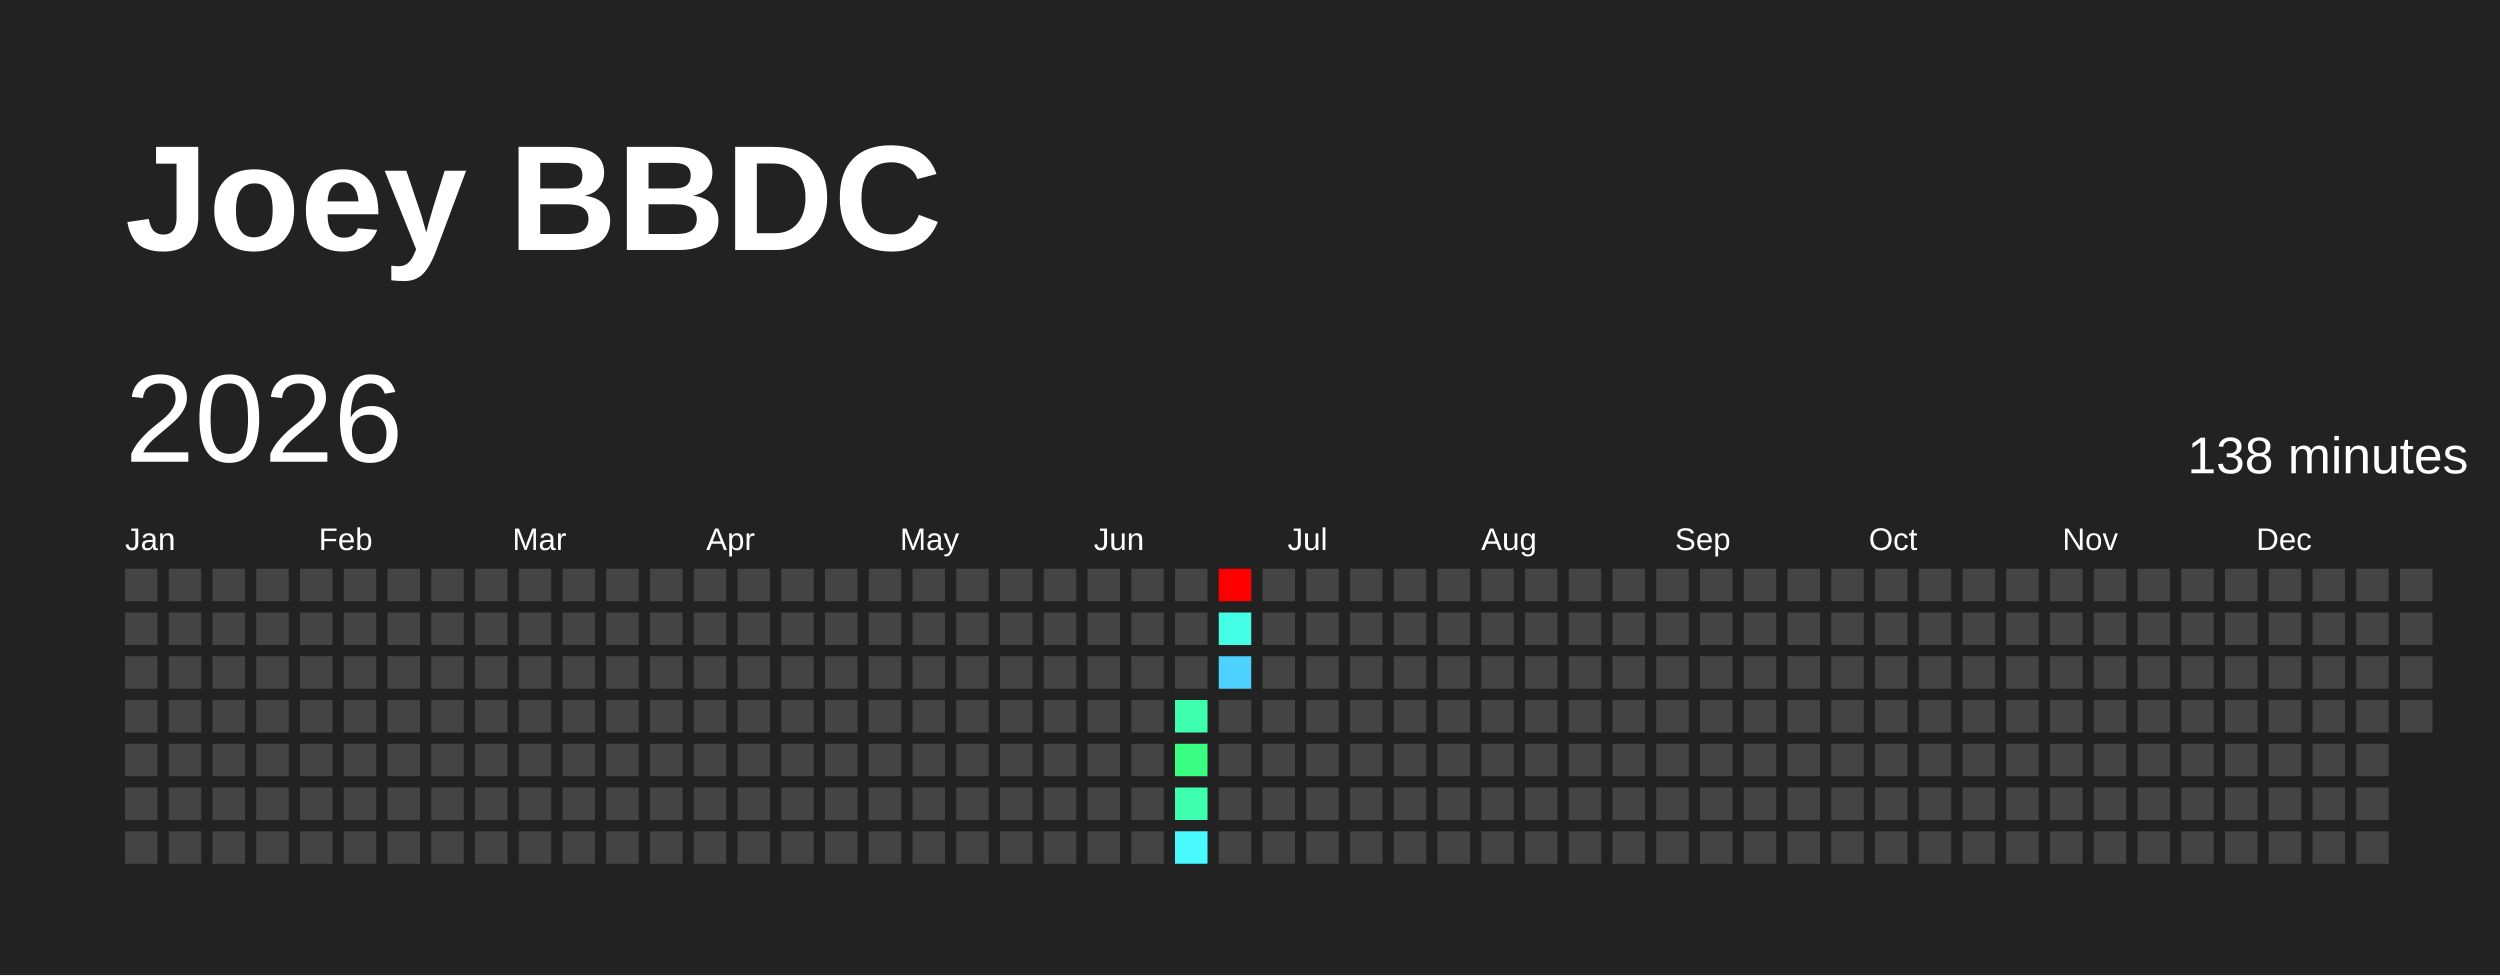
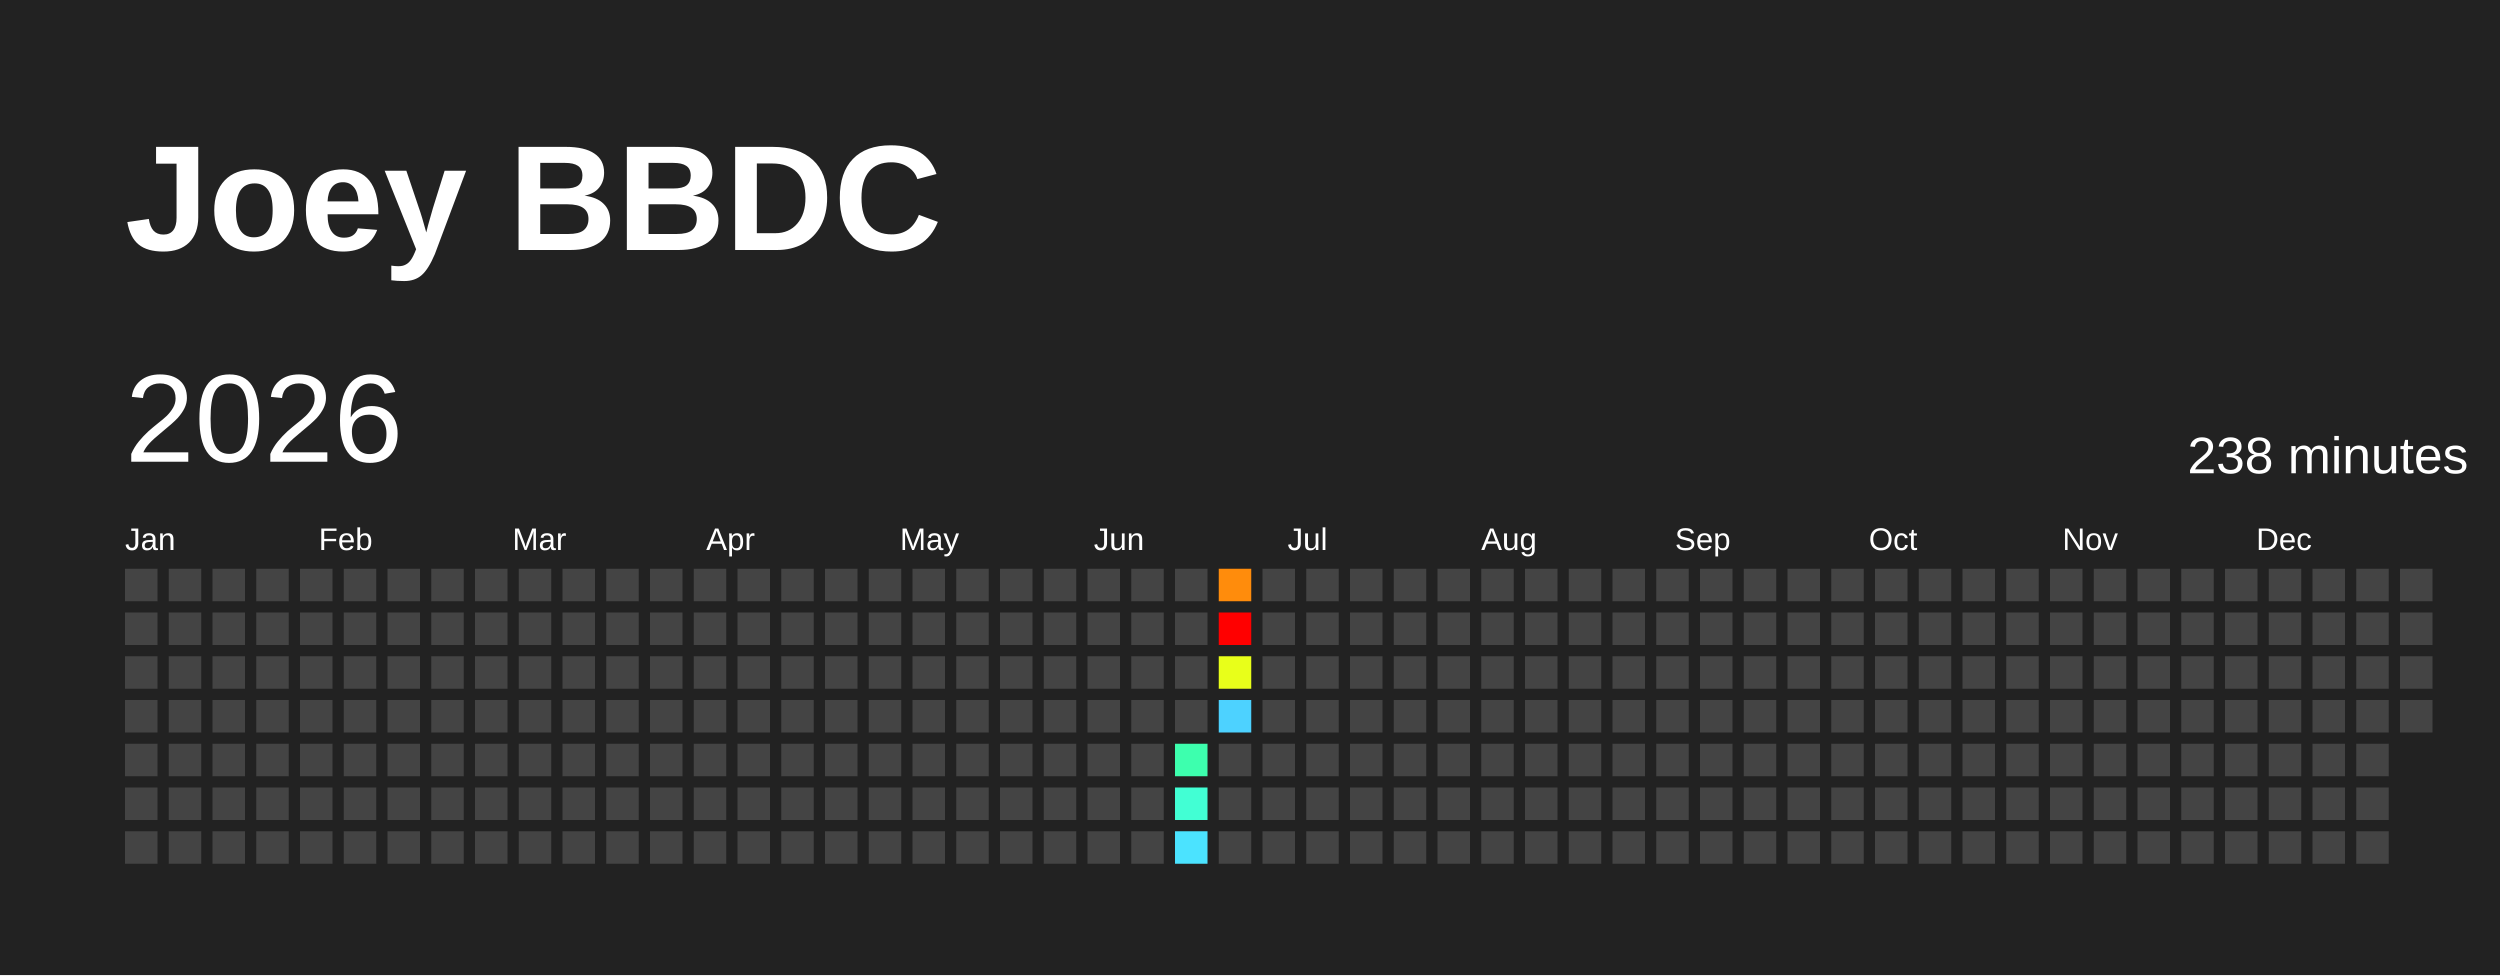
<svg xmlns="http://www.w3.org/2000/svg" baseProfile="full" height="78mm" version="1.1" viewBox="0,0,200,78" width="200mm">
  <defs />
  <rect fill="#222222" height="78" width="200" x="0" y="0" />
  <text fill="#FFFFFF" style="font-size:12px; font-family:Arial; font-weight:bold;" x="10" y="20">Joey BBDC</text>
  <text dominant-baseline="hanging" fill="#FFFFFF" style="font-size:10.0px; font-family:Arial;" x="10" y="30">2026</text>
-   <text dominant-baseline="hanging" fill="#FFFFFF" style="font-size:4.125px; font-family:Arial;" x="175" y="35">138 minutes</text>
+   <text dominant-baseline="hanging" fill="#FFFFFF" style="font-size:4.125px; font-family:Arial;" x="175" y="35">238 minutes</text>
  <text fill="#FFFFFF" style="font-size:2.5px; font-family:Arial" x="10.0" y="44">Jan</text>
  <text fill="#FFFFFF" style="font-size:2.5px; font-family:Arial" x="25.5" y="44">Feb</text>
  <text fill="#FFFFFF" style="font-size:2.5px; font-family:Arial" x="41.0" y="44">Mar</text>
  <text fill="#FFFFFF" style="font-size:2.5px; font-family:Arial" x="56.5" y="44">Apr</text>
  <text fill="#FFFFFF" style="font-size:2.5px; font-family:Arial" x="72.0" y="44">May</text>
  <text fill="#FFFFFF" style="font-size:2.5px; font-family:Arial" x="87.5" y="44">Jun</text>
  <text fill="#FFFFFF" style="font-size:2.5px; font-family:Arial" x="103.0" y="44">Jul</text>
  <text fill="#FFFFFF" style="font-size:2.5px; font-family:Arial" x="118.5" y="44">Aug</text>
  <text fill="#FFFFFF" style="font-size:2.5px; font-family:Arial" x="134.0" y="44">Sep</text>
  <text fill="#FFFFFF" style="font-size:2.5px; font-family:Arial" x="149.5" y="44">Oct</text>
  <text fill="#FFFFFF" style="font-size:2.5px; font-family:Arial" x="165.0" y="44">Nov</text>
  <text fill="#FFFFFF" style="font-size:2.5px; font-family:Arial" x="180.5" y="44">Dec</text>
  <rect fill="#444444" height="2.6" width="2.6" x="10.0" y="45.5" />
  <rect fill="#444444" height="2.6" width="2.6" x="10.0" y="49.0" />
  <rect fill="#444444" height="2.6" width="2.6" x="10.0" y="52.5" />
  <rect fill="#444444" height="2.6" width="2.6" x="10.0" y="56.0" />
  <rect fill="#444444" height="2.6" width="2.6" x="10.0" y="59.5" />
  <rect fill="#444444" height="2.6" width="2.6" x="10.0" y="63.0" />
  <rect fill="#444444" height="2.6" width="2.6" x="10.0" y="66.5" />
  <rect fill="#444444" height="2.6" width="2.6" x="13.5" y="45.5" />
  <rect fill="#444444" height="2.6" width="2.6" x="13.5" y="49.0" />
  <rect fill="#444444" height="2.6" width="2.6" x="13.5" y="52.5" />
  <rect fill="#444444" height="2.6" width="2.6" x="13.5" y="56.0" />
  <rect fill="#444444" height="2.6" width="2.6" x="13.5" y="59.5" />
  <rect fill="#444444" height="2.6" width="2.6" x="13.5" y="63.0" />
  <rect fill="#444444" height="2.6" width="2.6" x="13.5" y="66.5" />
  <rect fill="#444444" height="2.6" width="2.6" x="17.0" y="45.5" />
  <rect fill="#444444" height="2.6" width="2.6" x="17.0" y="49.0" />
  <rect fill="#444444" height="2.6" width="2.6" x="17.0" y="52.5" />
  <rect fill="#444444" height="2.6" width="2.6" x="17.0" y="56.0" />
  <rect fill="#444444" height="2.6" width="2.6" x="17.0" y="59.5" />
  <rect fill="#444444" height="2.6" width="2.6" x="17.0" y="63.0" />
  <rect fill="#444444" height="2.6" width="2.6" x="17.0" y="66.5" />
  <rect fill="#444444" height="2.6" width="2.6" x="20.5" y="45.5" />
  <rect fill="#444444" height="2.6" width="2.6" x="20.5" y="49.0" />
  <rect fill="#444444" height="2.6" width="2.6" x="20.5" y="52.5" />
  <rect fill="#444444" height="2.6" width="2.6" x="20.5" y="56.0" />
  <rect fill="#444444" height="2.6" width="2.6" x="20.5" y="59.5" />
  <rect fill="#444444" height="2.6" width="2.6" x="20.5" y="63.0" />
  <rect fill="#444444" height="2.6" width="2.6" x="20.5" y="66.5" />
  <rect fill="#444444" height="2.6" width="2.6" x="24.0" y="45.5" />
  <rect fill="#444444" height="2.6" width="2.6" x="24.0" y="49.0" />
  <rect fill="#444444" height="2.6" width="2.6" x="24.0" y="52.5" />
  <rect fill="#444444" height="2.6" width="2.6" x="24.0" y="56.0" />
  <rect fill="#444444" height="2.6" width="2.6" x="24.0" y="59.5" />
  <rect fill="#444444" height="2.6" width="2.6" x="24.0" y="63.0" />
  <rect fill="#444444" height="2.6" width="2.6" x="24.0" y="66.5" />
  <rect fill="#444444" height="2.6" width="2.6" x="27.5" y="45.5" />
  <rect fill="#444444" height="2.6" width="2.6" x="27.5" y="49.0" />
  <rect fill="#444444" height="2.6" width="2.6" x="27.5" y="52.5" />
  <rect fill="#444444" height="2.6" width="2.6" x="27.5" y="56.0" />
  <rect fill="#444444" height="2.6" width="2.6" x="27.5" y="59.5" />
  <rect fill="#444444" height="2.6" width="2.6" x="27.5" y="63.0" />
  <rect fill="#444444" height="2.6" width="2.6" x="27.5" y="66.5" />
  <rect fill="#444444" height="2.6" width="2.6" x="31.0" y="45.5" />
  <rect fill="#444444" height="2.6" width="2.6" x="31.0" y="49.0" />
  <rect fill="#444444" height="2.6" width="2.6" x="31.0" y="52.5" />
  <rect fill="#444444" height="2.6" width="2.6" x="31.0" y="56.0" />
  <rect fill="#444444" height="2.6" width="2.6" x="31.0" y="59.5" />
  <rect fill="#444444" height="2.6" width="2.6" x="31.0" y="63.0" />
  <rect fill="#444444" height="2.6" width="2.6" x="31.0" y="66.5" />
  <rect fill="#444444" height="2.6" width="2.6" x="34.5" y="45.5" />
  <rect fill="#444444" height="2.6" width="2.6" x="34.5" y="49.0" />
  <rect fill="#444444" height="2.6" width="2.6" x="34.5" y="52.5" />
  <rect fill="#444444" height="2.6" width="2.6" x="34.5" y="56.0" />
  <rect fill="#444444" height="2.6" width="2.6" x="34.5" y="59.5" />
  <rect fill="#444444" height="2.6" width="2.6" x="34.5" y="63.0" />
  <rect fill="#444444" height="2.6" width="2.6" x="34.5" y="66.5" />
  <rect fill="#444444" height="2.6" width="2.6" x="38.0" y="45.5" />
  <rect fill="#444444" height="2.6" width="2.6" x="38.0" y="49.0" />
  <rect fill="#444444" height="2.6" width="2.6" x="38.0" y="52.5" />
  <rect fill="#444444" height="2.6" width="2.6" x="38.0" y="56.0" />
  <rect fill="#444444" height="2.6" width="2.6" x="38.0" y="59.5" />
  <rect fill="#444444" height="2.6" width="2.6" x="38.0" y="63.0" />
  <rect fill="#444444" height="2.6" width="2.6" x="38.0" y="66.5" />
  <rect fill="#444444" height="2.6" width="2.6" x="41.5" y="45.5" />
  <rect fill="#444444" height="2.6" width="2.6" x="41.5" y="49.0" />
  <rect fill="#444444" height="2.6" width="2.6" x="41.5" y="52.5" />
  <rect fill="#444444" height="2.6" width="2.6" x="41.5" y="56.0" />
  <rect fill="#444444" height="2.6" width="2.6" x="41.5" y="59.5" />
  <rect fill="#444444" height="2.6" width="2.6" x="41.5" y="63.0" />
  <rect fill="#444444" height="2.6" width="2.6" x="41.5" y="66.5" />
  <rect fill="#444444" height="2.6" width="2.6" x="45.0" y="45.5" />
  <rect fill="#444444" height="2.6" width="2.6" x="45.0" y="49.0" />
  <rect fill="#444444" height="2.6" width="2.6" x="45.0" y="52.5" />
  <rect fill="#444444" height="2.6" width="2.6" x="45.0" y="56.0" />
  <rect fill="#444444" height="2.6" width="2.6" x="45.0" y="59.5" />
  <rect fill="#444444" height="2.6" width="2.6" x="45.0" y="63.0" />
  <rect fill="#444444" height="2.6" width="2.6" x="45.0" y="66.5" />
  <rect fill="#444444" height="2.6" width="2.6" x="48.5" y="45.5" />
  <rect fill="#444444" height="2.6" width="2.6" x="48.5" y="49.0" />
  <rect fill="#444444" height="2.6" width="2.6" x="48.5" y="52.5" />
  <rect fill="#444444" height="2.6" width="2.6" x="48.5" y="56.0" />
  <rect fill="#444444" height="2.6" width="2.6" x="48.5" y="59.5" />
  <rect fill="#444444" height="2.6" width="2.6" x="48.5" y="63.0" />
  <rect fill="#444444" height="2.6" width="2.6" x="48.5" y="66.5" />
  <rect fill="#444444" height="2.6" width="2.6" x="52.0" y="45.5" />
  <rect fill="#444444" height="2.6" width="2.6" x="52.0" y="49.0" />
  <rect fill="#444444" height="2.6" width="2.6" x="52.0" y="52.5" />
  <rect fill="#444444" height="2.6" width="2.6" x="52.0" y="56.0" />
  <rect fill="#444444" height="2.6" width="2.6" x="52.0" y="59.5" />
  <rect fill="#444444" height="2.6" width="2.6" x="52.0" y="63.0" />
  <rect fill="#444444" height="2.6" width="2.6" x="52.0" y="66.5" />
  <rect fill="#444444" height="2.6" width="2.6" x="55.5" y="45.5" />
  <rect fill="#444444" height="2.6" width="2.6" x="55.5" y="49.0" />
  <rect fill="#444444" height="2.6" width="2.6" x="55.5" y="52.5" />
  <rect fill="#444444" height="2.6" width="2.6" x="55.5" y="56.0" />
  <rect fill="#444444" height="2.6" width="2.6" x="55.5" y="59.5" />
  <rect fill="#444444" height="2.6" width="2.6" x="55.5" y="63.0" />
  <rect fill="#444444" height="2.6" width="2.6" x="55.5" y="66.5" />
  <rect fill="#444444" height="2.6" width="2.6" x="59.0" y="45.5" />
  <rect fill="#444444" height="2.6" width="2.6" x="59.0" y="49.0" />
  <rect fill="#444444" height="2.6" width="2.6" x="59.0" y="52.5" />
  <rect fill="#444444" height="2.6" width="2.6" x="59.0" y="56.0" />
  <rect fill="#444444" height="2.6" width="2.6" x="59.0" y="59.5" />
  <rect fill="#444444" height="2.6" width="2.6" x="59.0" y="63.0" />
  <rect fill="#444444" height="2.6" width="2.6" x="59.0" y="66.5" />
  <rect fill="#444444" height="2.6" width="2.6" x="62.5" y="45.5" />
  <rect fill="#444444" height="2.6" width="2.6" x="62.5" y="49.0" />
  <rect fill="#444444" height="2.6" width="2.6" x="62.5" y="52.5" />
  <rect fill="#444444" height="2.6" width="2.6" x="62.5" y="56.0" />
  <rect fill="#444444" height="2.6" width="2.6" x="62.5" y="59.5" />
  <rect fill="#444444" height="2.6" width="2.6" x="62.5" y="63.0" />
  <rect fill="#444444" height="2.6" width="2.6" x="62.5" y="66.5" />
  <rect fill="#444444" height="2.6" width="2.6" x="66.0" y="45.5" />
  <rect fill="#444444" height="2.6" width="2.6" x="66.0" y="49.0" />
  <rect fill="#444444" height="2.6" width="2.6" x="66.0" y="52.5" />
  <rect fill="#444444" height="2.6" width="2.6" x="66.0" y="56.0" />
  <rect fill="#444444" height="2.6" width="2.6" x="66.0" y="59.5" />
  <rect fill="#444444" height="2.6" width="2.6" x="66.0" y="63.0" />
  <rect fill="#444444" height="2.6" width="2.6" x="66.0" y="66.5" />
  <rect fill="#444444" height="2.6" width="2.6" x="69.5" y="45.5" />
  <rect fill="#444444" height="2.6" width="2.6" x="69.5" y="49.0" />
  <rect fill="#444444" height="2.6" width="2.6" x="69.5" y="52.5" />
  <rect fill="#444444" height="2.6" width="2.6" x="69.5" y="56.0" />
  <rect fill="#444444" height="2.6" width="2.6" x="69.5" y="59.5" />
  <rect fill="#444444" height="2.6" width="2.6" x="69.5" y="63.0" />
  <rect fill="#444444" height="2.6" width="2.6" x="69.5" y="66.5" />
  <rect fill="#444444" height="2.6" width="2.6" x="73.0" y="45.5" />
  <rect fill="#444444" height="2.6" width="2.6" x="73.0" y="49.0" />
  <rect fill="#444444" height="2.6" width="2.6" x="73.0" y="52.5" />
  <rect fill="#444444" height="2.6" width="2.6" x="73.0" y="56.0" />
  <rect fill="#444444" height="2.6" width="2.6" x="73.0" y="59.5" />
  <rect fill="#444444" height="2.6" width="2.6" x="73.0" y="63.0" />
  <rect fill="#444444" height="2.6" width="2.6" x="73.0" y="66.5" />
  <rect fill="#444444" height="2.6" width="2.6" x="76.5" y="45.5" />
  <rect fill="#444444" height="2.6" width="2.6" x="76.5" y="49.0" />
  <rect fill="#444444" height="2.6" width="2.6" x="76.5" y="52.5" />
  <rect fill="#444444" height="2.6" width="2.6" x="76.5" y="56.0" />
  <rect fill="#444444" height="2.6" width="2.6" x="76.5" y="59.5" />
  <rect fill="#444444" height="2.6" width="2.6" x="76.5" y="63.0" />
  <rect fill="#444444" height="2.6" width="2.6" x="76.5" y="66.5" />
  <rect fill="#444444" height="2.6" width="2.6" x="80.0" y="45.5" />
  <rect fill="#444444" height="2.6" width="2.6" x="80.0" y="49.0" />
  <rect fill="#444444" height="2.6" width="2.6" x="80.0" y="52.5" />
  <rect fill="#444444" height="2.6" width="2.6" x="80.0" y="56.0" />
  <rect fill="#444444" height="2.6" width="2.6" x="80.0" y="59.5" />
  <rect fill="#444444" height="2.6" width="2.6" x="80.0" y="63.0" />
  <rect fill="#444444" height="2.6" width="2.6" x="80.0" y="66.5" />
  <rect fill="#444444" height="2.6" width="2.6" x="83.5" y="45.5" />
  <rect fill="#444444" height="2.6" width="2.6" x="83.5" y="49.0" />
  <rect fill="#444444" height="2.6" width="2.6" x="83.5" y="52.5" />
  <rect fill="#444444" height="2.6" width="2.6" x="83.5" y="56.0" />
  <rect fill="#444444" height="2.6" width="2.6" x="83.5" y="59.5" />
  <rect fill="#444444" height="2.6" width="2.6" x="83.5" y="63.0" />
  <rect fill="#444444" height="2.6" width="2.6" x="83.5" y="66.5" />
  <rect fill="#444444" height="2.6" width="2.6" x="87.0" y="45.5" />
  <rect fill="#444444" height="2.6" width="2.6" x="87.0" y="49.0" />
  <rect fill="#444444" height="2.6" width="2.6" x="87.0" y="52.5" />
  <rect fill="#444444" height="2.6" width="2.6" x="87.0" y="56.0" />
  <rect fill="#444444" height="2.6" width="2.6" x="87.0" y="59.5" />
  <rect fill="#444444" height="2.6" width="2.6" x="87.0" y="63.0" />
  <rect fill="#444444" height="2.6" width="2.6" x="87.0" y="66.5" />
  <rect fill="#444444" height="2.6" width="2.6" x="90.5" y="45.5" />
  <rect fill="#444444" height="2.6" width="2.6" x="90.5" y="49.0" />
  <rect fill="#444444" height="2.6" width="2.6" x="90.5" y="52.5" />
  <rect fill="#444444" height="2.6" width="2.6" x="90.5" y="56.0" />
  <rect fill="#444444" height="2.6" width="2.6" x="90.5" y="59.5" />
  <rect fill="#444444" height="2.6" width="2.6" x="90.5" y="63.0" />
  <rect fill="#444444" height="2.6" width="2.6" x="90.5" y="66.5" />
  <rect fill="#444444" height="2.6" width="2.6" x="94.0" y="45.5" />
  <rect fill="#444444" height="2.6" width="2.6" x="94.0" y="49.0" />
  <rect fill="#444444" height="2.6" width="2.6" x="94.0" y="52.5" />
-   <rect fill="#3dffb0" height="2.6" width="2.6" x="94.0" y="56.0" />
-   <rect fill="#38ff82" height="2.6" width="2.6" x="94.0" y="59.5" />
-   <rect fill="#3dffb0" height="2.6" width="2.6" x="94.0" y="63.0" />
-   <rect fill="#48f9ff" height="2.6" width="2.6" x="94.0" y="66.5" />
-   <rect fill="red" height="2.6" width="2.6" x="97.5" y="45.5" />
-   <rect fill="#44ffe6" height="2.6" width="2.6" x="97.5" y="49.0" />
-   <rect fill="#4dd2ff" height="2.6" width="2.6" x="97.5" y="52.5" />
-   <rect fill="#444444" height="2.6" width="2.6" x="97.5" y="56.0" />
+   <rect fill="#444444" height="2.6" width="2.6" x="94.0" y="56.0" />
+   <rect fill="#3dffae" height="2.6" width="2.6" x="94.0" y="59.5" />
+   <rect fill="#42ffd4" height="2.6" width="2.6" x="94.0" y="63.0" />
+   <rect fill="#4be3ff" height="2.6" width="2.6" x="94.0" y="66.5" />
+   <rect fill="#ff8c0c" height="2.6" width="2.6" x="97.5" y="45.5" />
+   <rect fill="red" height="2.6" width="2.6" x="97.5" y="49.0" />
+   <rect fill="#e8ff1a" height="2.6" width="2.6" x="97.5" y="52.5" />
+   <rect fill="#4dd2ff" height="2.6" width="2.6" x="97.5" y="56.0" />
  <rect fill="#444444" height="2.6" width="2.6" x="97.5" y="59.5" />
  <rect fill="#444444" height="2.6" width="2.6" x="97.5" y="63.0" />
  <rect fill="#444444" height="2.6" width="2.6" x="97.5" y="66.5" />
  <rect fill="#444444" height="2.6" width="2.6" x="101.0" y="45.5" />
  <rect fill="#444444" height="2.6" width="2.6" x="101.0" y="49.0" />
  <rect fill="#444444" height="2.6" width="2.6" x="101.0" y="52.5" />
  <rect fill="#444444" height="2.6" width="2.6" x="101.0" y="56.0" />
  <rect fill="#444444" height="2.6" width="2.6" x="101.0" y="59.5" />
  <rect fill="#444444" height="2.6" width="2.6" x="101.0" y="63.0" />
  <rect fill="#444444" height="2.6" width="2.6" x="101.0" y="66.5" />
  <rect fill="#444444" height="2.6" width="2.6" x="104.5" y="45.5" />
  <rect fill="#444444" height="2.6" width="2.6" x="104.5" y="49.0" />
  <rect fill="#444444" height="2.6" width="2.6" x="104.5" y="52.5" />
  <rect fill="#444444" height="2.6" width="2.6" x="104.5" y="56.0" />
  <rect fill="#444444" height="2.6" width="2.6" x="104.5" y="59.5" />
  <rect fill="#444444" height="2.6" width="2.6" x="104.5" y="63.0" />
  <rect fill="#444444" height="2.6" width="2.6" x="104.5" y="66.5" />
  <rect fill="#444444" height="2.6" width="2.6" x="108.0" y="45.5" />
  <rect fill="#444444" height="2.6" width="2.6" x="108.0" y="49.0" />
  <rect fill="#444444" height="2.6" width="2.6" x="108.0" y="52.5" />
  <rect fill="#444444" height="2.6" width="2.6" x="108.0" y="56.0" />
  <rect fill="#444444" height="2.6" width="2.6" x="108.0" y="59.5" />
  <rect fill="#444444" height="2.6" width="2.6" x="108.0" y="63.0" />
  <rect fill="#444444" height="2.6" width="2.6" x="108.0" y="66.5" />
  <rect fill="#444444" height="2.6" width="2.6" x="111.5" y="45.5" />
  <rect fill="#444444" height="2.6" width="2.6" x="111.5" y="49.0" />
  <rect fill="#444444" height="2.6" width="2.6" x="111.5" y="52.5" />
  <rect fill="#444444" height="2.6" width="2.6" x="111.5" y="56.0" />
  <rect fill="#444444" height="2.6" width="2.6" x="111.5" y="59.5" />
  <rect fill="#444444" height="2.6" width="2.6" x="111.5" y="63.0" />
  <rect fill="#444444" height="2.6" width="2.6" x="111.5" y="66.5" />
  <rect fill="#444444" height="2.6" width="2.6" x="115.0" y="45.5" />
  <rect fill="#444444" height="2.6" width="2.6" x="115.0" y="49.0" />
  <rect fill="#444444" height="2.6" width="2.6" x="115.0" y="52.5" />
  <rect fill="#444444" height="2.6" width="2.6" x="115.0" y="56.0" />
  <rect fill="#444444" height="2.6" width="2.6" x="115.0" y="59.5" />
  <rect fill="#444444" height="2.6" width="2.6" x="115.0" y="63.0" />
  <rect fill="#444444" height="2.6" width="2.6" x="115.0" y="66.5" />
  <rect fill="#444444" height="2.6" width="2.6" x="118.5" y="45.5" />
  <rect fill="#444444" height="2.6" width="2.6" x="118.5" y="49.0" />
  <rect fill="#444444" height="2.6" width="2.6" x="118.5" y="52.5" />
  <rect fill="#444444" height="2.6" width="2.6" x="118.5" y="56.0" />
  <rect fill="#444444" height="2.6" width="2.6" x="118.5" y="59.5" />
  <rect fill="#444444" height="2.6" width="2.6" x="118.5" y="63.0" />
  <rect fill="#444444" height="2.6" width="2.6" x="118.5" y="66.5" />
  <rect fill="#444444" height="2.6" width="2.6" x="122.0" y="45.5" />
  <rect fill="#444444" height="2.6" width="2.6" x="122.0" y="49.0" />
  <rect fill="#444444" height="2.6" width="2.6" x="122.0" y="52.5" />
  <rect fill="#444444" height="2.6" width="2.6" x="122.0" y="56.0" />
  <rect fill="#444444" height="2.6" width="2.6" x="122.0" y="59.5" />
  <rect fill="#444444" height="2.6" width="2.6" x="122.0" y="63.0" />
  <rect fill="#444444" height="2.6" width="2.6" x="122.0" y="66.5" />
  <rect fill="#444444" height="2.6" width="2.6" x="125.5" y="45.5" />
  <rect fill="#444444" height="2.6" width="2.6" x="125.5" y="49.0" />
  <rect fill="#444444" height="2.6" width="2.6" x="125.5" y="52.5" />
  <rect fill="#444444" height="2.6" width="2.6" x="125.5" y="56.0" />
  <rect fill="#444444" height="2.6" width="2.6" x="125.5" y="59.5" />
  <rect fill="#444444" height="2.6" width="2.6" x="125.5" y="63.0" />
  <rect fill="#444444" height="2.6" width="2.6" x="125.5" y="66.5" />
  <rect fill="#444444" height="2.6" width="2.6" x="129.0" y="45.5" />
  <rect fill="#444444" height="2.6" width="2.6" x="129.0" y="49.0" />
  <rect fill="#444444" height="2.6" width="2.6" x="129.0" y="52.5" />
  <rect fill="#444444" height="2.6" width="2.6" x="129.0" y="56.0" />
  <rect fill="#444444" height="2.6" width="2.6" x="129.0" y="59.5" />
  <rect fill="#444444" height="2.6" width="2.6" x="129.0" y="63.0" />
  <rect fill="#444444" height="2.6" width="2.6" x="129.0" y="66.5" />
  <rect fill="#444444" height="2.6" width="2.6" x="132.5" y="45.5" />
  <rect fill="#444444" height="2.6" width="2.6" x="132.5" y="49.0" />
  <rect fill="#444444" height="2.6" width="2.6" x="132.5" y="52.5" />
  <rect fill="#444444" height="2.6" width="2.6" x="132.5" y="56.0" />
  <rect fill="#444444" height="2.6" width="2.6" x="132.5" y="59.5" />
  <rect fill="#444444" height="2.6" width="2.6" x="132.5" y="63.0" />
  <rect fill="#444444" height="2.6" width="2.6" x="132.5" y="66.5" />
  <rect fill="#444444" height="2.6" width="2.6" x="136.0" y="45.5" />
  <rect fill="#444444" height="2.6" width="2.6" x="136.0" y="49.0" />
  <rect fill="#444444" height="2.6" width="2.6" x="136.0" y="52.5" />
  <rect fill="#444444" height="2.6" width="2.6" x="136.0" y="56.0" />
  <rect fill="#444444" height="2.6" width="2.6" x="136.0" y="59.5" />
  <rect fill="#444444" height="2.6" width="2.6" x="136.0" y="63.0" />
  <rect fill="#444444" height="2.6" width="2.6" x="136.0" y="66.5" />
  <rect fill="#444444" height="2.6" width="2.6" x="139.5" y="45.5" />
  <rect fill="#444444" height="2.6" width="2.6" x="139.5" y="49.0" />
  <rect fill="#444444" height="2.6" width="2.6" x="139.5" y="52.5" />
  <rect fill="#444444" height="2.6" width="2.6" x="139.5" y="56.0" />
  <rect fill="#444444" height="2.6" width="2.6" x="139.5" y="59.5" />
  <rect fill="#444444" height="2.6" width="2.6" x="139.5" y="63.0" />
  <rect fill="#444444" height="2.6" width="2.6" x="139.5" y="66.5" />
  <rect fill="#444444" height="2.6" width="2.6" x="143.0" y="45.5" />
  <rect fill="#444444" height="2.6" width="2.6" x="143.0" y="49.0" />
  <rect fill="#444444" height="2.6" width="2.6" x="143.0" y="52.5" />
  <rect fill="#444444" height="2.6" width="2.6" x="143.0" y="56.0" />
  <rect fill="#444444" height="2.6" width="2.6" x="143.0" y="59.5" />
  <rect fill="#444444" height="2.6" width="2.6" x="143.0" y="63.0" />
  <rect fill="#444444" height="2.6" width="2.6" x="143.0" y="66.5" />
  <rect fill="#444444" height="2.6" width="2.6" x="146.5" y="45.5" />
  <rect fill="#444444" height="2.6" width="2.6" x="146.5" y="49.0" />
  <rect fill="#444444" height="2.6" width="2.6" x="146.5" y="52.5" />
  <rect fill="#444444" height="2.6" width="2.6" x="146.5" y="56.0" />
  <rect fill="#444444" height="2.6" width="2.6" x="146.5" y="59.5" />
  <rect fill="#444444" height="2.6" width="2.6" x="146.5" y="63.0" />
  <rect fill="#444444" height="2.6" width="2.6" x="146.5" y="66.5" />
  <rect fill="#444444" height="2.6" width="2.6" x="150.0" y="45.5" />
  <rect fill="#444444" height="2.6" width="2.6" x="150.0" y="49.0" />
  <rect fill="#444444" height="2.6" width="2.6" x="150.0" y="52.5" />
  <rect fill="#444444" height="2.6" width="2.6" x="150.0" y="56.0" />
  <rect fill="#444444" height="2.6" width="2.6" x="150.0" y="59.5" />
  <rect fill="#444444" height="2.6" width="2.6" x="150.0" y="63.0" />
  <rect fill="#444444" height="2.6" width="2.6" x="150.0" y="66.5" />
  <rect fill="#444444" height="2.6" width="2.6" x="153.5" y="45.5" />
  <rect fill="#444444" height="2.6" width="2.6" x="153.5" y="49.0" />
  <rect fill="#444444" height="2.6" width="2.6" x="153.5" y="52.5" />
  <rect fill="#444444" height="2.6" width="2.6" x="153.5" y="56.0" />
  <rect fill="#444444" height="2.6" width="2.6" x="153.5" y="59.5" />
  <rect fill="#444444" height="2.6" width="2.6" x="153.5" y="63.0" />
  <rect fill="#444444" height="2.6" width="2.6" x="153.5" y="66.5" />
  <rect fill="#444444" height="2.6" width="2.6" x="157.0" y="45.5" />
  <rect fill="#444444" height="2.6" width="2.6" x="157.0" y="49.0" />
  <rect fill="#444444" height="2.6" width="2.6" x="157.0" y="52.5" />
  <rect fill="#444444" height="2.6" width="2.6" x="157.0" y="56.0" />
  <rect fill="#444444" height="2.6" width="2.6" x="157.0" y="59.5" />
  <rect fill="#444444" height="2.6" width="2.6" x="157.0" y="63.0" />
  <rect fill="#444444" height="2.6" width="2.6" x="157.0" y="66.5" />
  <rect fill="#444444" height="2.6" width="2.6" x="160.5" y="45.5" />
  <rect fill="#444444" height="2.6" width="2.6" x="160.5" y="49.0" />
  <rect fill="#444444" height="2.6" width="2.6" x="160.5" y="52.5" />
  <rect fill="#444444" height="2.6" width="2.6" x="160.5" y="56.0" />
  <rect fill="#444444" height="2.6" width="2.6" x="160.5" y="59.5" />
  <rect fill="#444444" height="2.6" width="2.6" x="160.5" y="63.0" />
  <rect fill="#444444" height="2.6" width="2.6" x="160.5" y="66.5" />
  <rect fill="#444444" height="2.6" width="2.6" x="164.0" y="45.5" />
  <rect fill="#444444" height="2.6" width="2.6" x="164.0" y="49.0" />
  <rect fill="#444444" height="2.6" width="2.6" x="164.0" y="52.5" />
  <rect fill="#444444" height="2.6" width="2.6" x="164.0" y="56.0" />
  <rect fill="#444444" height="2.6" width="2.6" x="164.0" y="59.5" />
  <rect fill="#444444" height="2.6" width="2.6" x="164.0" y="63.0" />
  <rect fill="#444444" height="2.6" width="2.6" x="164.0" y="66.5" />
  <rect fill="#444444" height="2.6" width="2.6" x="167.5" y="45.5" />
  <rect fill="#444444" height="2.6" width="2.6" x="167.5" y="49.0" />
  <rect fill="#444444" height="2.6" width="2.6" x="167.5" y="52.5" />
  <rect fill="#444444" height="2.6" width="2.6" x="167.5" y="56.0" />
  <rect fill="#444444" height="2.6" width="2.6" x="167.5" y="59.5" />
  <rect fill="#444444" height="2.6" width="2.6" x="167.5" y="63.0" />
  <rect fill="#444444" height="2.6" width="2.6" x="167.5" y="66.5" />
  <rect fill="#444444" height="2.6" width="2.6" x="171.0" y="45.5" />
  <rect fill="#444444" height="2.6" width="2.6" x="171.0" y="49.0" />
  <rect fill="#444444" height="2.6" width="2.6" x="171.0" y="52.5" />
  <rect fill="#444444" height="2.6" width="2.6" x="171.0" y="56.0" />
  <rect fill="#444444" height="2.6" width="2.6" x="171.0" y="59.5" />
  <rect fill="#444444" height="2.6" width="2.6" x="171.0" y="63.0" />
  <rect fill="#444444" height="2.6" width="2.6" x="171.0" y="66.5" />
  <rect fill="#444444" height="2.6" width="2.6" x="174.5" y="45.5" />
  <rect fill="#444444" height="2.6" width="2.6" x="174.5" y="49.0" />
  <rect fill="#444444" height="2.6" width="2.6" x="174.5" y="52.5" />
  <rect fill="#444444" height="2.6" width="2.6" x="174.5" y="56.0" />
  <rect fill="#444444" height="2.6" width="2.6" x="174.5" y="59.5" />
  <rect fill="#444444" height="2.6" width="2.6" x="174.5" y="63.0" />
  <rect fill="#444444" height="2.6" width="2.6" x="174.5" y="66.5" />
  <rect fill="#444444" height="2.6" width="2.6" x="178.0" y="45.5" />
  <rect fill="#444444" height="2.6" width="2.6" x="178.0" y="49.0" />
  <rect fill="#444444" height="2.6" width="2.6" x="178.0" y="52.5" />
  <rect fill="#444444" height="2.6" width="2.6" x="178.0" y="56.0" />
  <rect fill="#444444" height="2.6" width="2.6" x="178.0" y="59.5" />
  <rect fill="#444444" height="2.6" width="2.6" x="178.0" y="63.0" />
  <rect fill="#444444" height="2.6" width="2.6" x="178.0" y="66.5" />
  <rect fill="#444444" height="2.6" width="2.6" x="181.5" y="45.5" />
  <rect fill="#444444" height="2.6" width="2.6" x="181.5" y="49.0" />
  <rect fill="#444444" height="2.6" width="2.6" x="181.5" y="52.5" />
  <rect fill="#444444" height="2.6" width="2.6" x="181.5" y="56.0" />
  <rect fill="#444444" height="2.6" width="2.6" x="181.5" y="59.5" />
  <rect fill="#444444" height="2.6" width="2.6" x="181.5" y="63.0" />
  <rect fill="#444444" height="2.6" width="2.6" x="181.5" y="66.5" />
  <rect fill="#444444" height="2.6" width="2.6" x="185.0" y="45.5" />
  <rect fill="#444444" height="2.6" width="2.6" x="185.0" y="49.0" />
  <rect fill="#444444" height="2.6" width="2.6" x="185.0" y="52.5" />
  <rect fill="#444444" height="2.6" width="2.6" x="185.0" y="56.0" />
  <rect fill="#444444" height="2.6" width="2.6" x="185.0" y="59.5" />
  <rect fill="#444444" height="2.6" width="2.6" x="185.0" y="63.0" />
  <rect fill="#444444" height="2.6" width="2.6" x="185.0" y="66.5" />
  <rect fill="#444444" height="2.6" width="2.6" x="188.5" y="45.5" />
  <rect fill="#444444" height="2.6" width="2.6" x="188.5" y="49.0" />
  <rect fill="#444444" height="2.6" width="2.6" x="188.5" y="52.5" />
  <rect fill="#444444" height="2.6" width="2.6" x="188.5" y="56.0" />
  <rect fill="#444444" height="2.6" width="2.6" x="188.5" y="59.5" />
  <rect fill="#444444" height="2.6" width="2.6" x="188.5" y="63.0" />
  <rect fill="#444444" height="2.6" width="2.6" x="188.5" y="66.5" />
  <rect fill="#444444" height="2.6" width="2.6" x="192.0" y="45.5" />
  <rect fill="#444444" height="2.6" width="2.6" x="192.0" y="49.0" />
  <rect fill="#444444" height="2.6" width="2.6" x="192.0" y="52.5" />
  <rect fill="#444444" height="2.6" width="2.6" x="192.0" y="56.0" />
</svg>
